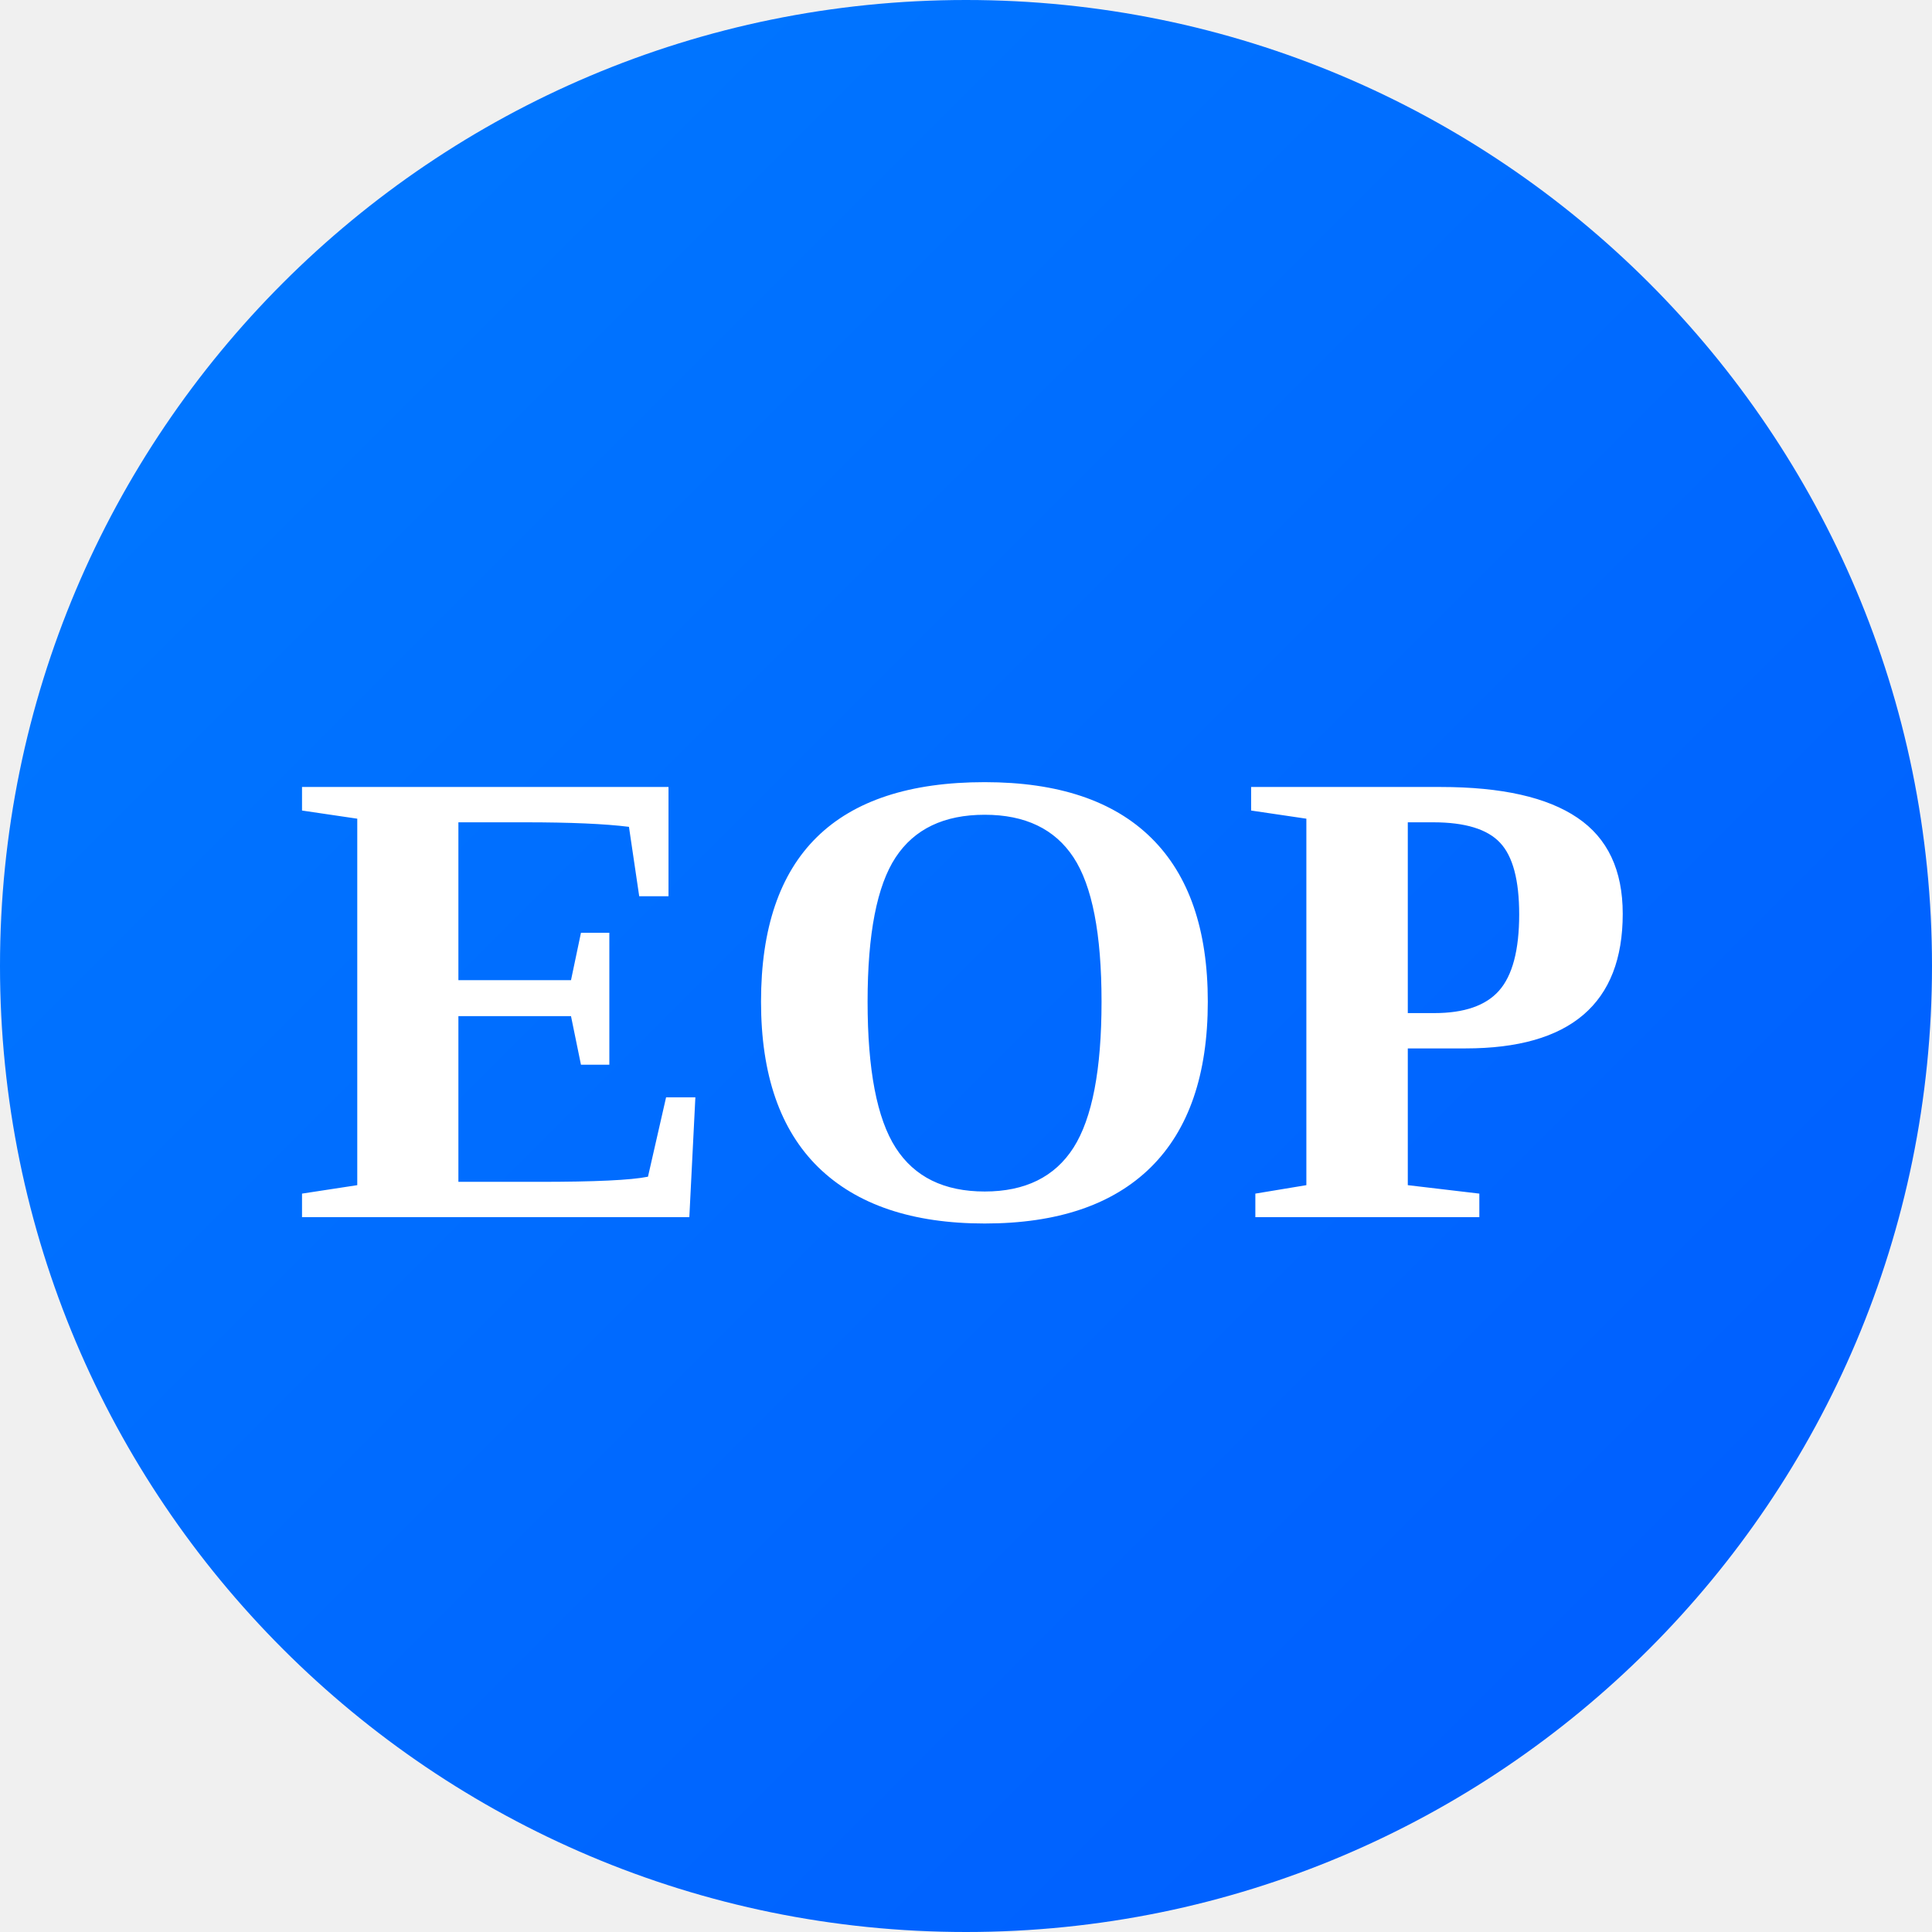
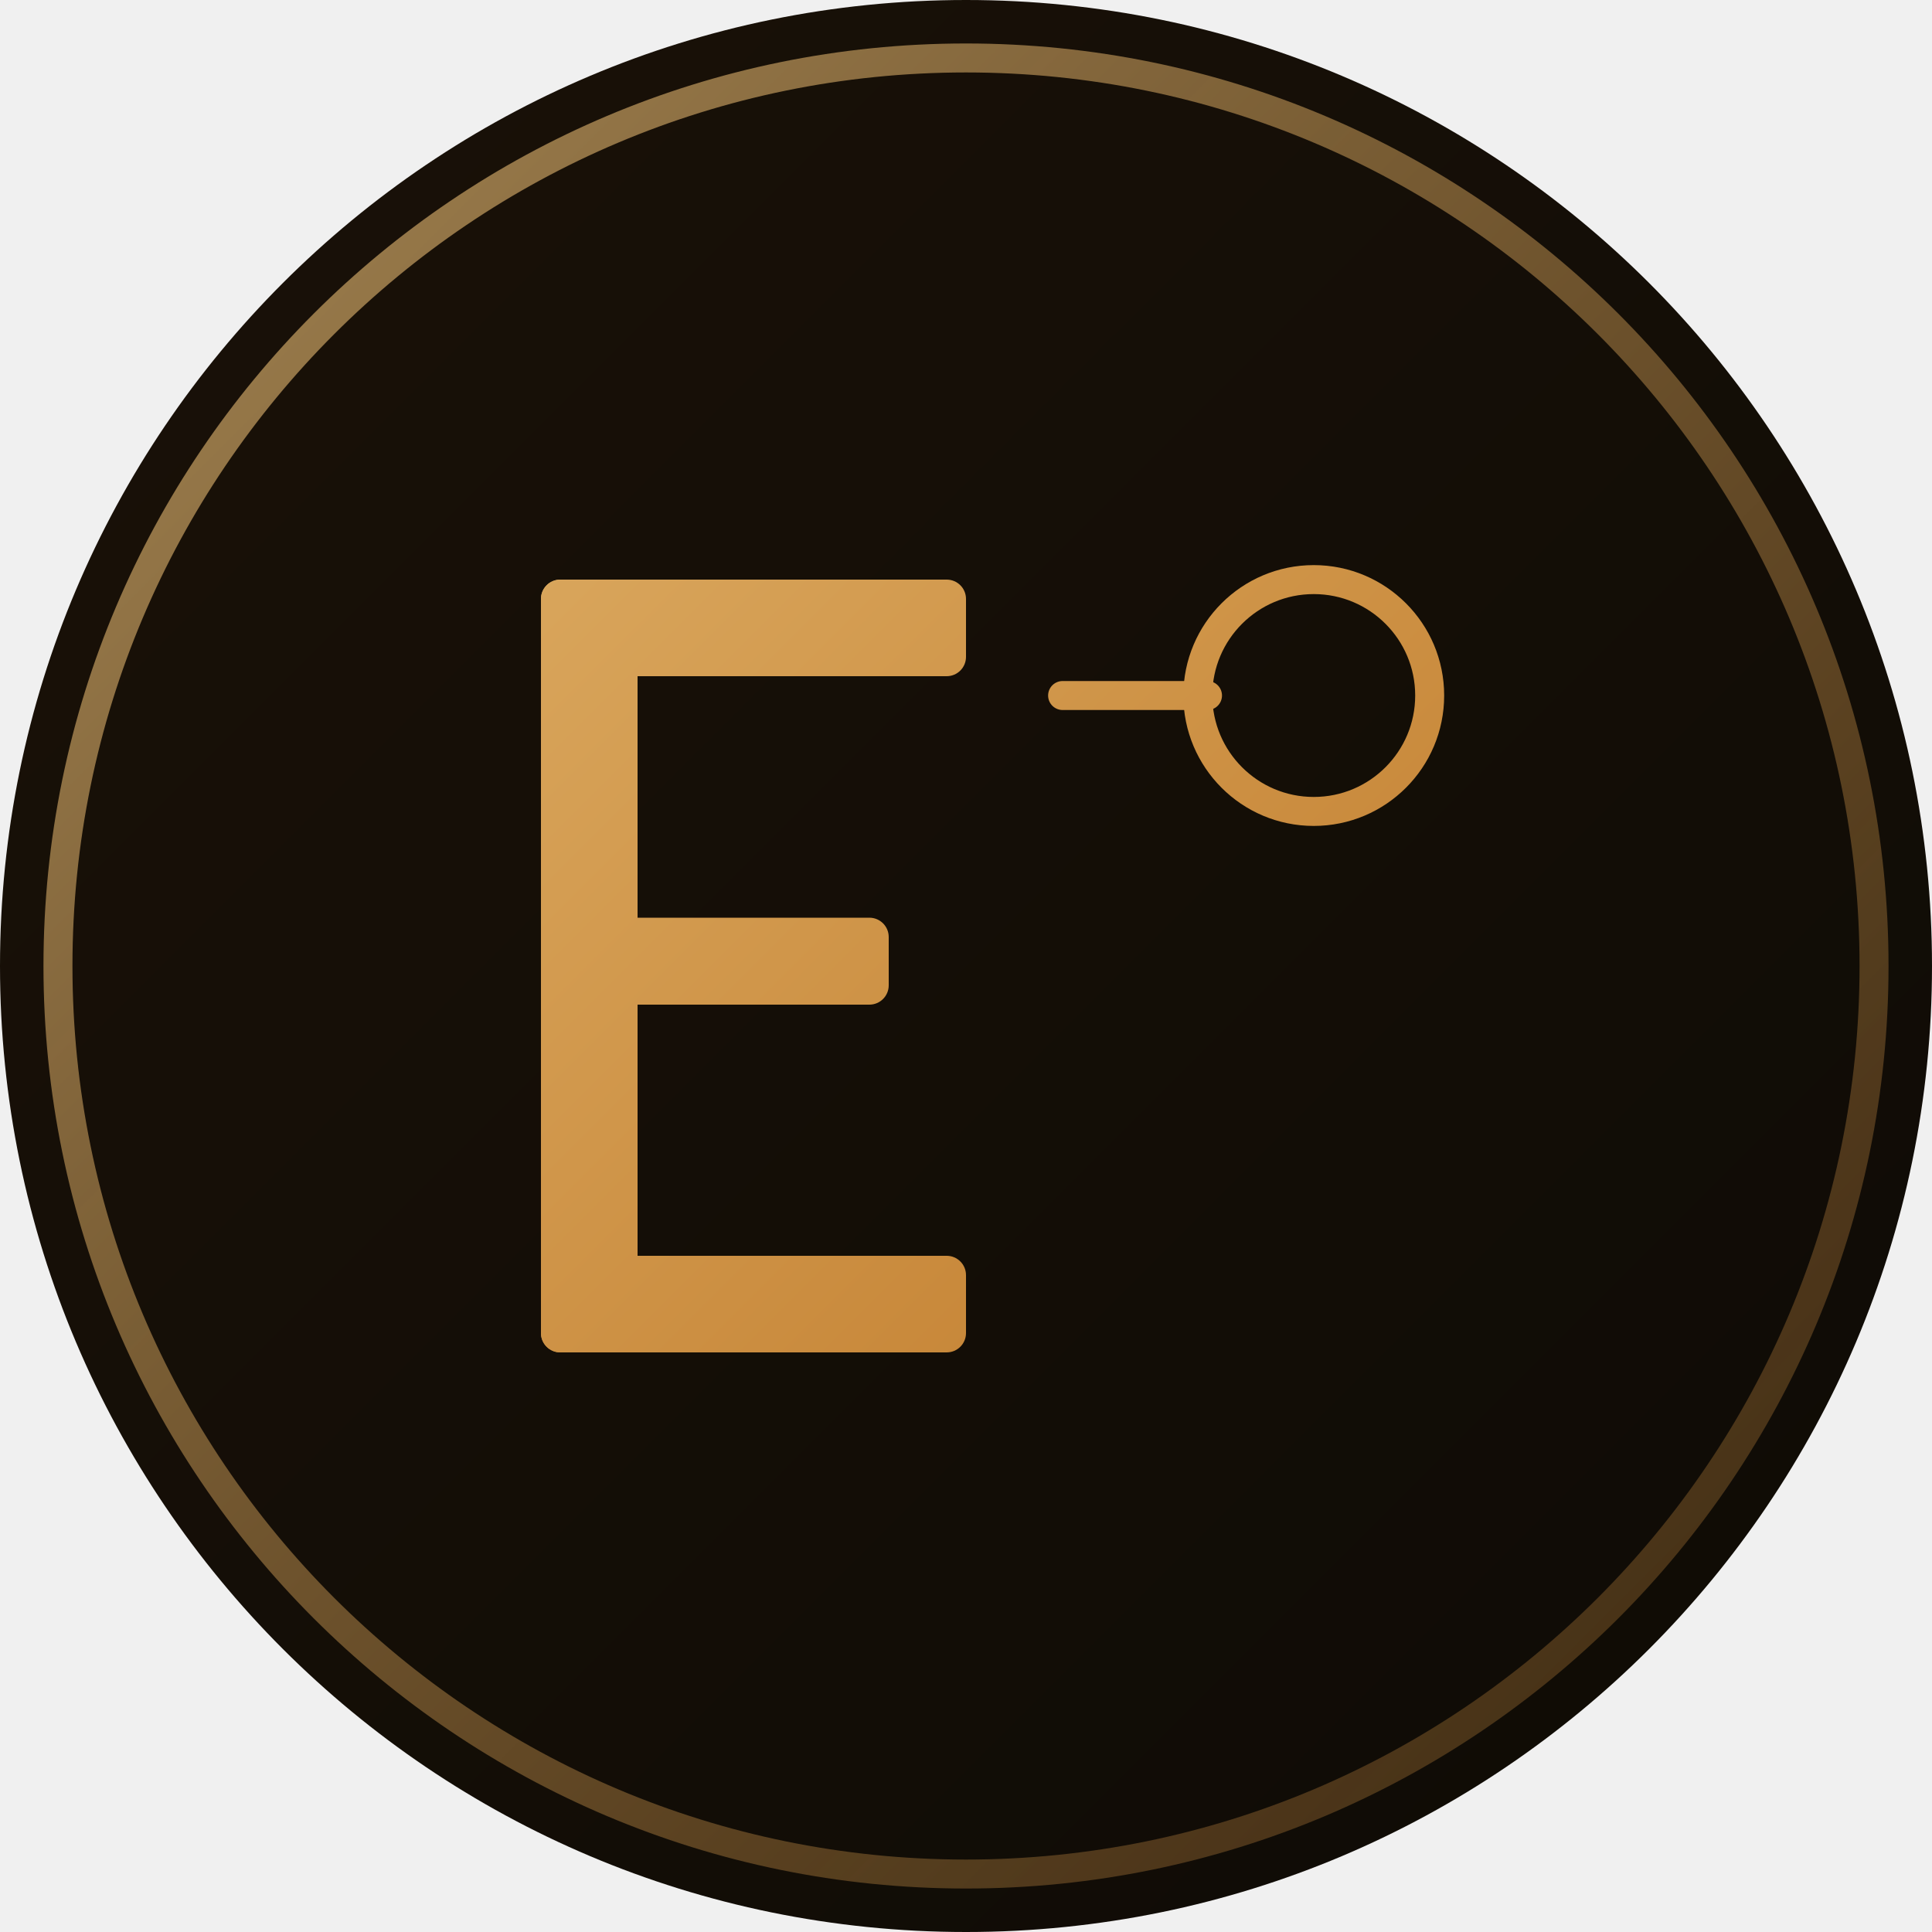
<svg xmlns="http://www.w3.org/2000/svg" viewBox="0 0 100 100">
  <defs>
-     <linearGradient id="eef-gradient" x1="0" y1="0" x2="100" y2="100" gradientUnits="userSpaceOnUse">
-       <stop offset="0%" stop-color="#007AFF" />
-       <stop offset="100%" stop-color="#005BFF" />
+     <linearGradient id="bg" x1="0" y1="0" x2="100" y2="100" gradientUnits="userSpaceOnUse">
+       <stop offset="0%" stop-color="#1a1108" />
+       <stop offset="100%" stop-color="#0e0b05" />
+     </linearGradient>
+     <linearGradient id="copper" x1="0" y1="0" x2="100" y2="100" gradientUnits="userSpaceOnUse">
+       <stop offset="0%" stop-color="#e8c07a" />
+       <stop offset="60%" stop-color="#c8883a" />
+       <stop offset="100%" stop-color="#a06828" />
+     </linearGradient>
+     <linearGradient id="ring" x1="0" y1="0" x2="100" y2="100" gradientUnits="userSpaceOnUse">
+       <stop offset="0%" stop-color="#e8c07a" stop-opacity="0.7" />
+       <stop offset="100%" stop-color="#a06828" stop-opacity="0.3" />
    </linearGradient>
  </defs>
-   <circle cx="50" cy="50" r="50" fill="url(#eef-gradient)" />
-   <text x="50" y="63" text-anchor="middle" fill="white" font-family="Exo 2, Inter, Arial, sans-serif" font-size="34" font-weight="800">EOP</text>
+   <circle cx="50" cy="50" r="50" fill="url(#bg)" />
+   <circle cx="50" cy="50" r="47" fill="none" stroke="url(#ring)" stroke-width="1.5" />
+   <rect x="28" y="30" width="22" height="5" rx="1" fill="url(#copper)" />
+   <rect x="28" y="47.5" width="18" height="4.5" rx="1" fill="url(#copper)" />
+   <rect x="28" y="65" width="22" height="5" rx="1" fill="url(#copper)" />
+   <rect x="28" y="30" width="5" height="40" rx="1" fill="url(#copper)" />
+   <circle cx="68" cy="36" r="6" fill="none" stroke="url(#copper)" stroke-width="1.5" />
+   <line x1="62.5" y1="36" x2="55" y2="36" stroke="url(#copper)" stroke-width="1.5" stroke-linecap="round" />
</svg>
